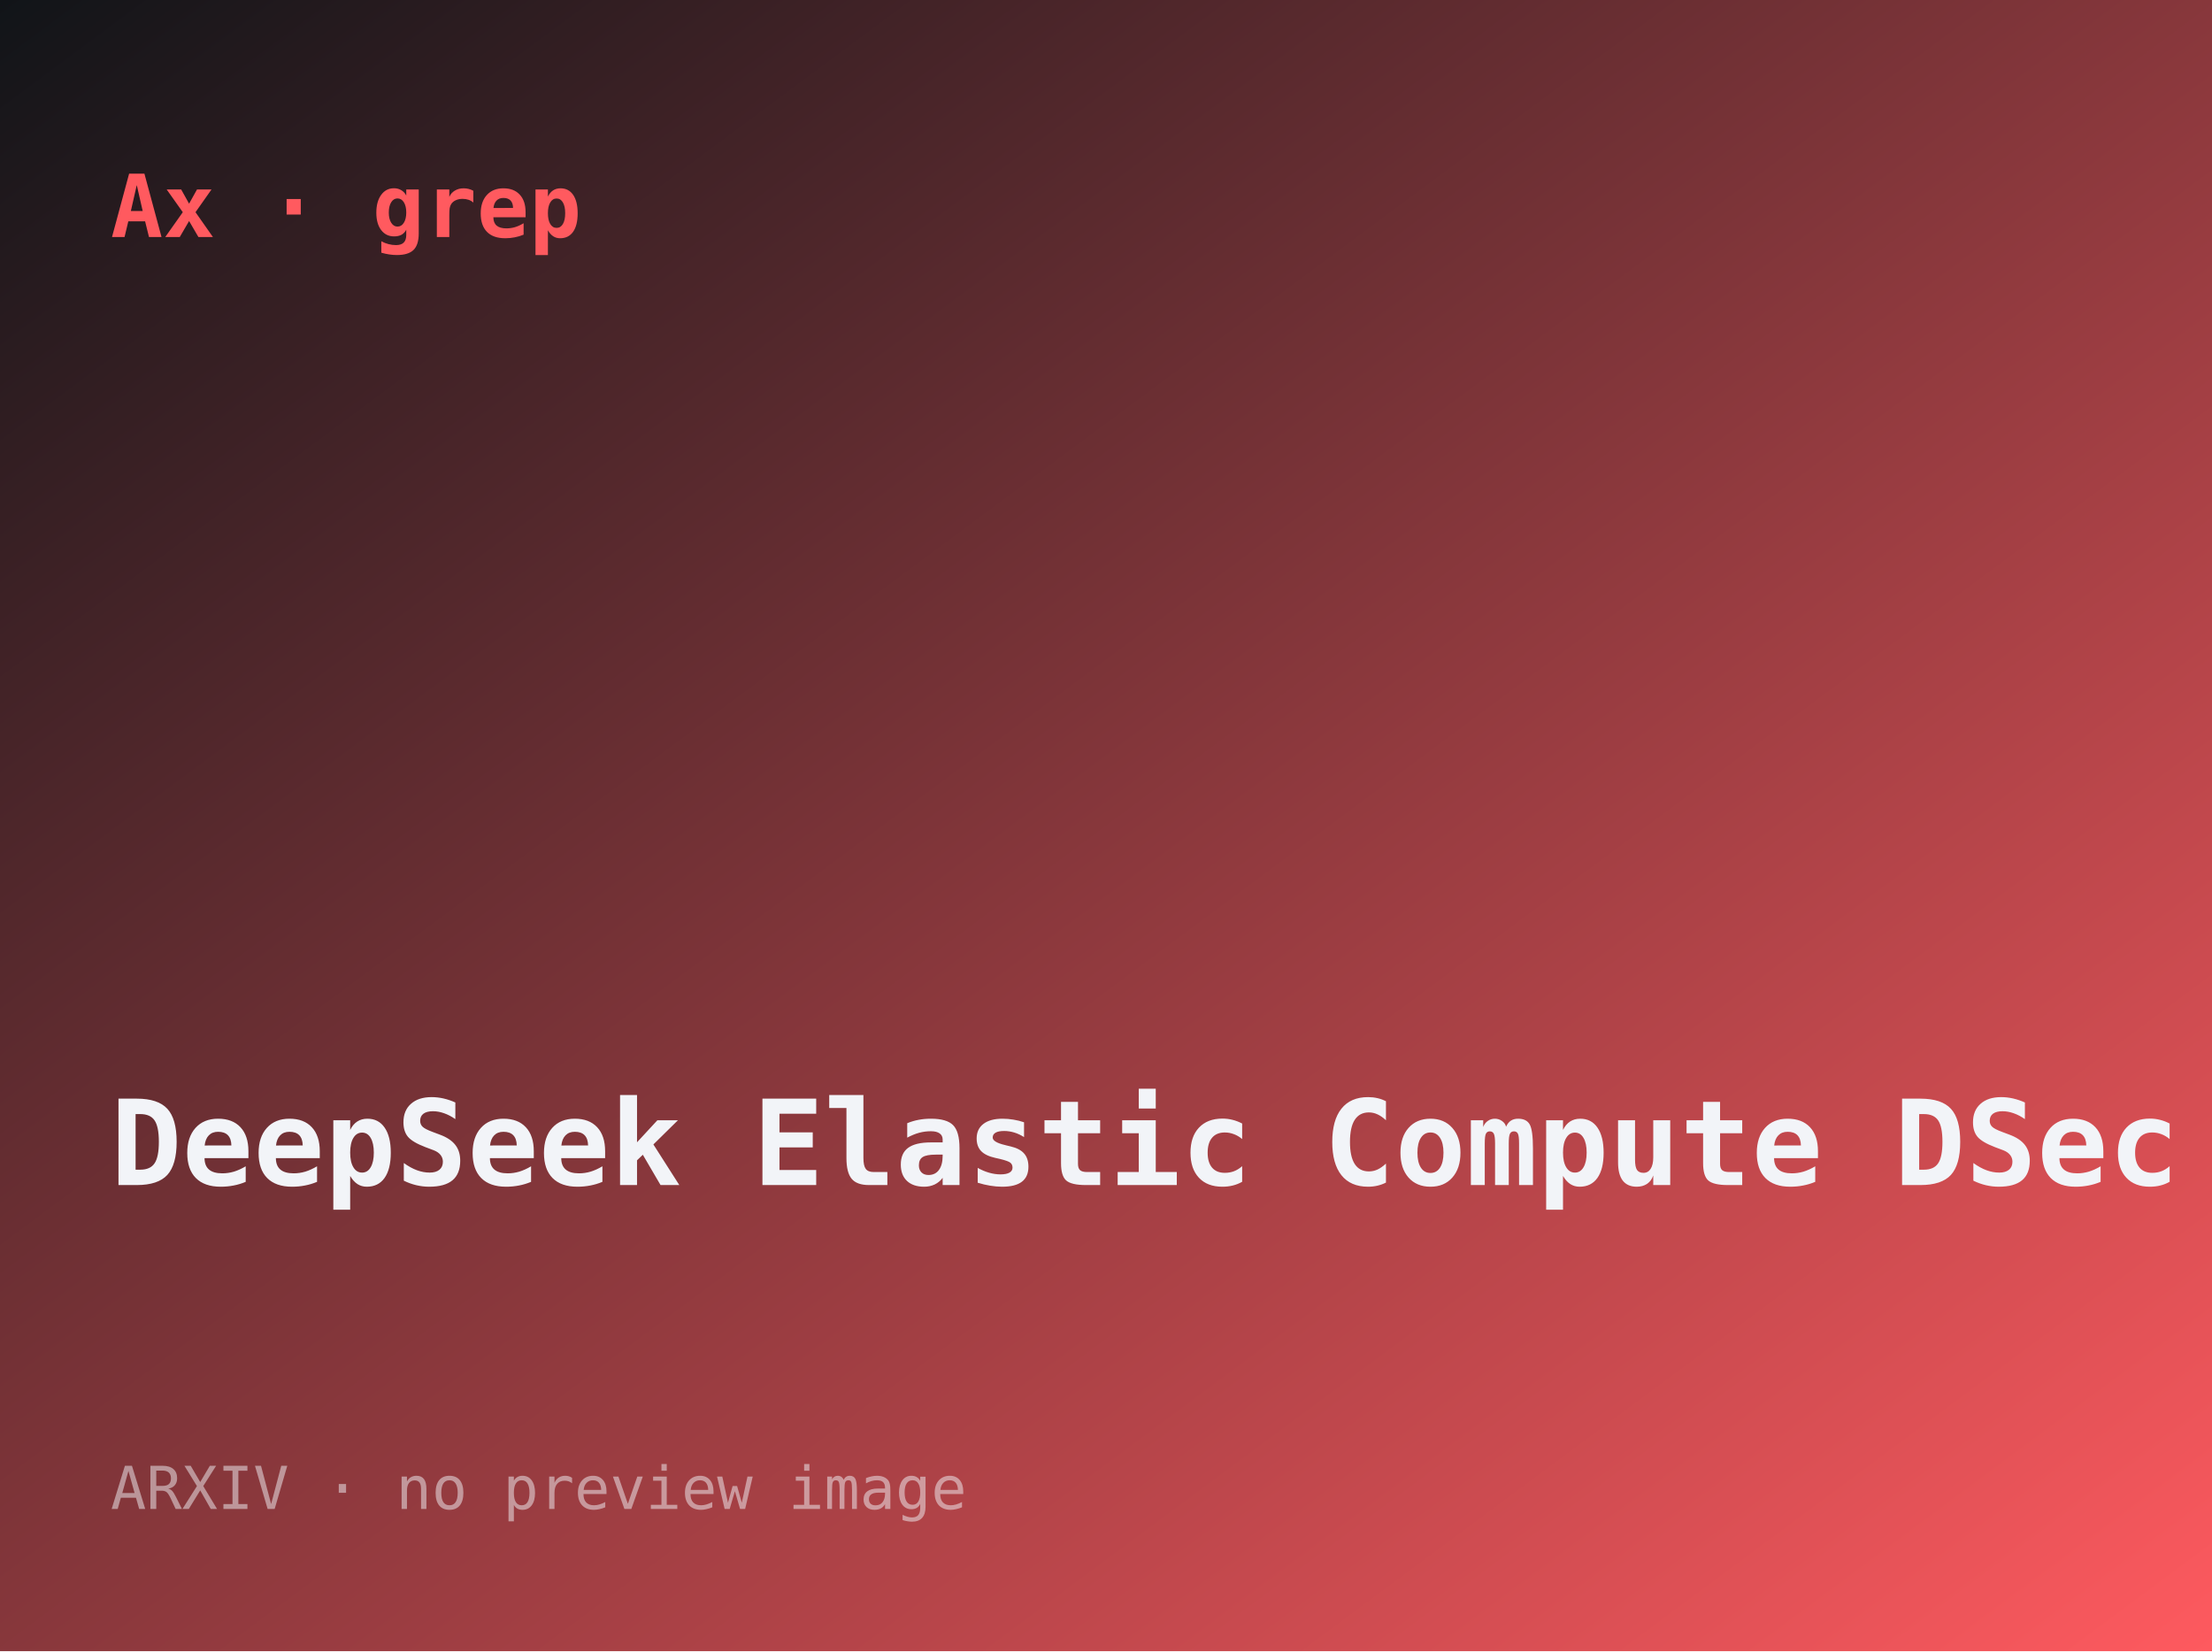
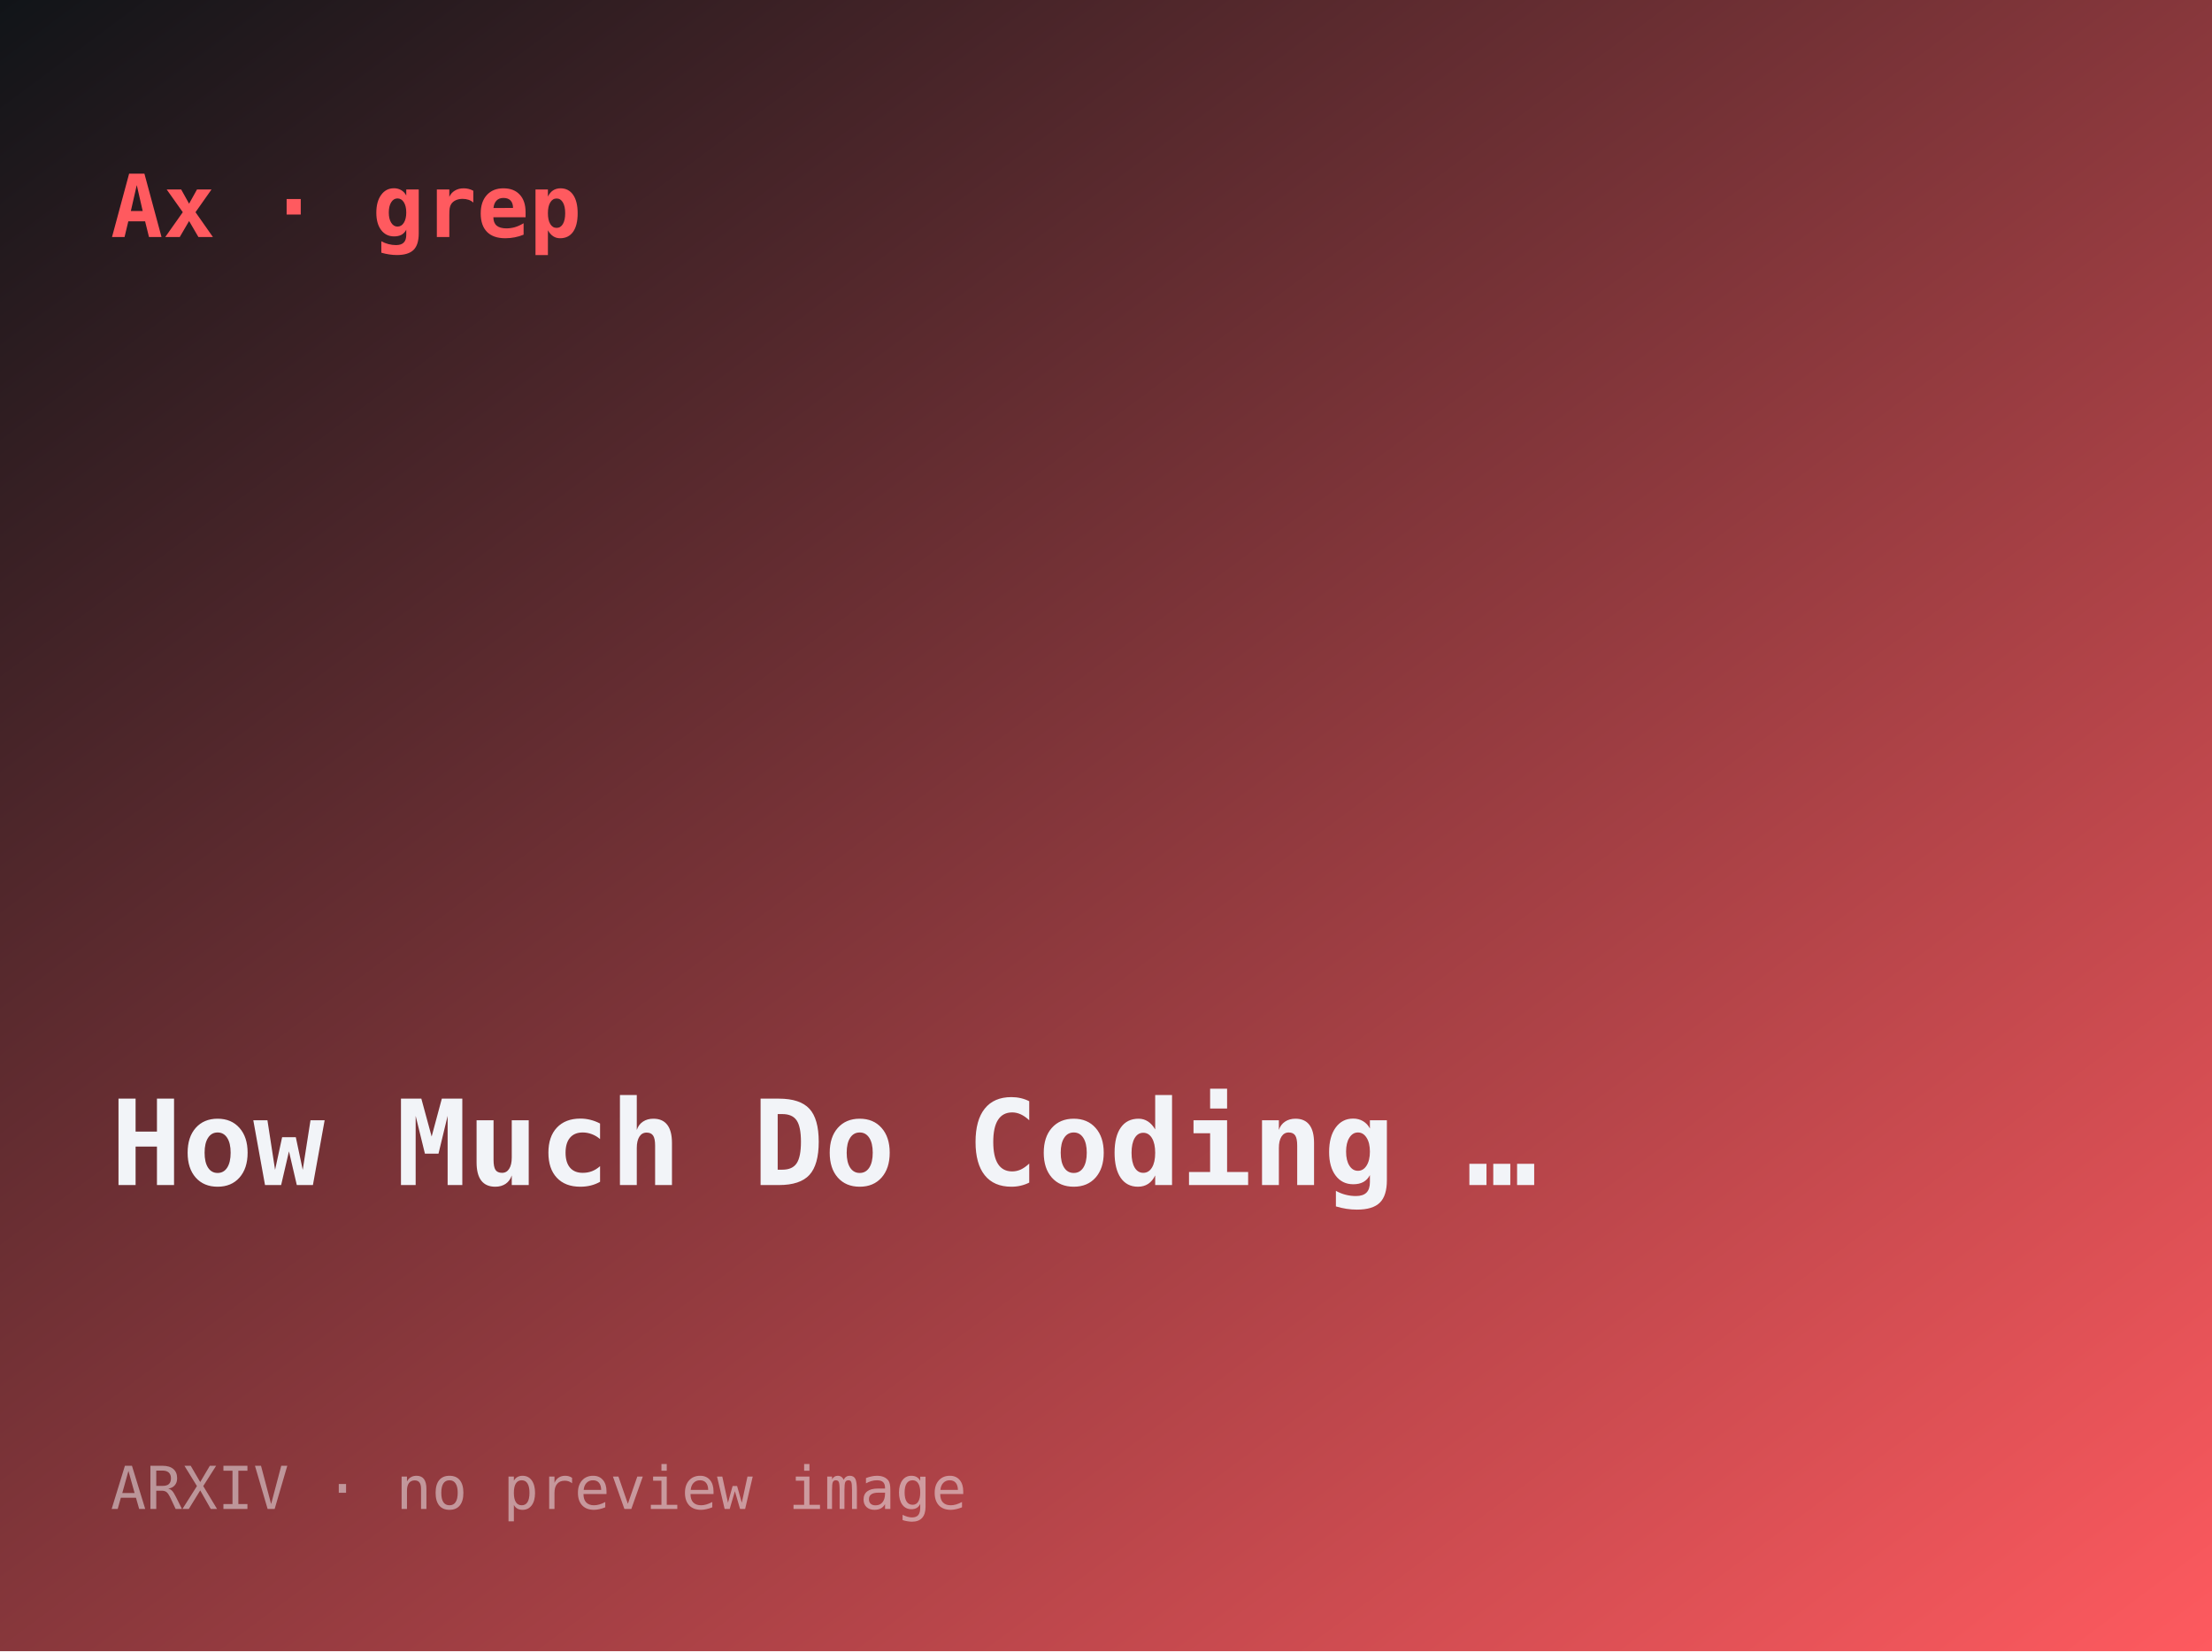
- <svg xmlns="http://www.w3.org/2000/svg" width="560" height="418" viewBox="0 0 560 418" role="img" aria-label="DeepSeek Elastic Compute (DSec): sandbox infrastructure for agentic training at ">
+ <svg xmlns="http://www.w3.org/2000/svg" width="560" height="418" viewBox="0 0 560 418" role="img" aria-label="How Much Do Coding Agents Over-Edit, and Why? Delta Residue Attribution on 7,660">
  <defs>
    <linearGradient id="g" x1="0" y1="0" x2="1" y2="1">
      <stop offset="0" stop-color="#101418" />
      <stop offset="1" stop-color="#ff5a5f" />
    </linearGradient>
  </defs>
  <rect width="560" height="418" fill="url(#g)" />
  <text x="28" y="60" font-family="ui-monospace,monospace" font-size="22" fill="#ff5a5f" font-weight="700">Ax · grep</text>
-   <text x="28" y="300" font-family="ui-monospace,monospace" font-size="30" fill="#f2f4f8" font-weight="600">DeepSeek Elastic Compute DSec …</text>
+   <text x="28" y="300" font-family="ui-monospace,monospace" font-size="30" fill="#f2f4f8" font-weight="600">How Much Do Coding …</text>
  <text x="28" y="382" font-family="ui-monospace,monospace" font-size="15" fill="rgba(242,244,248,.5)">ARXIV · no preview image</text>
</svg>
